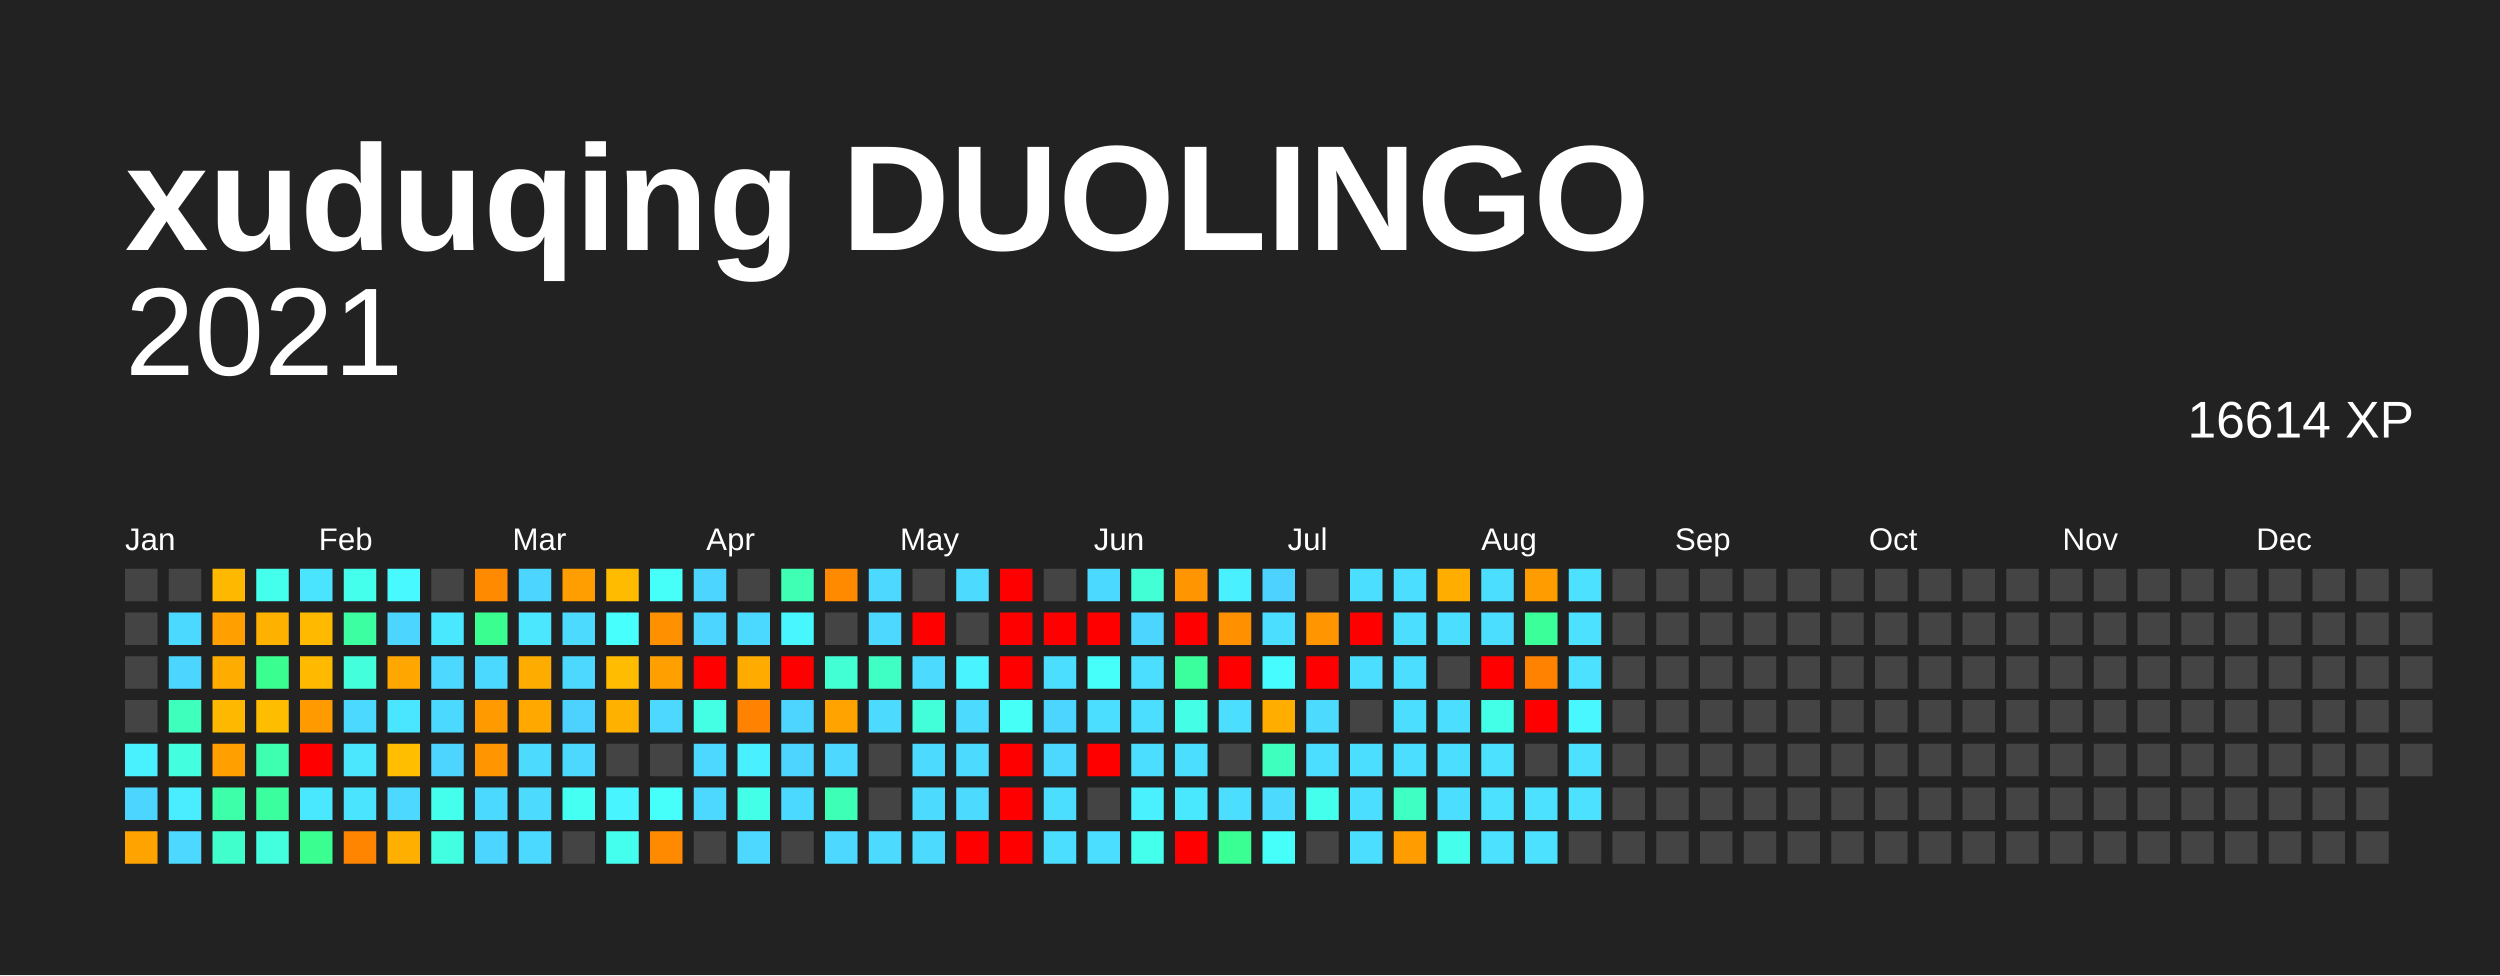
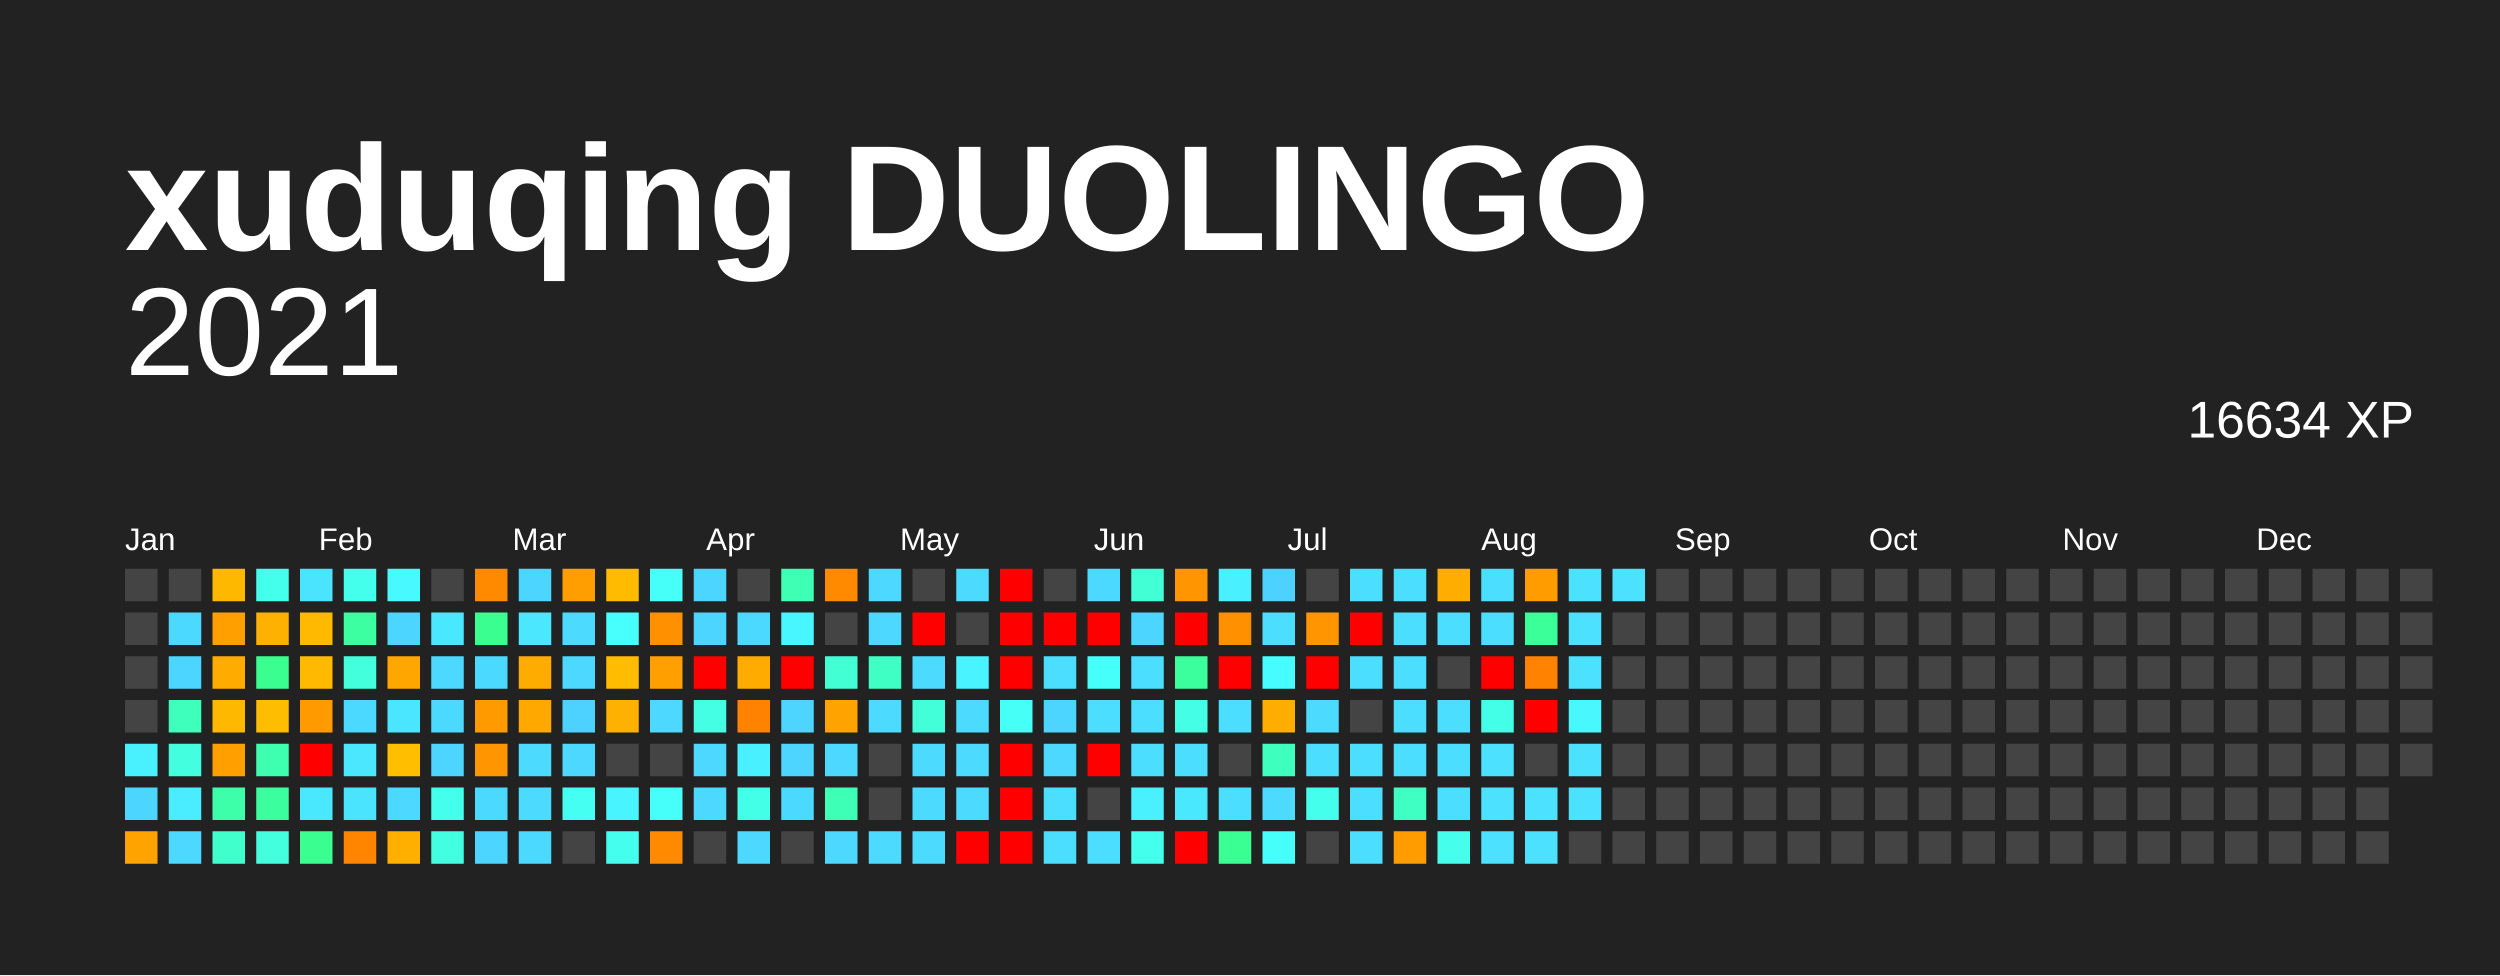
<svg xmlns="http://www.w3.org/2000/svg" baseProfile="full" height="78mm" version="1.1" viewBox="0,0,200,78" width="200mm">
  <defs />
  <rect fill="#222222" height="78" width="200" x="0" y="0" />
  <text fill="#FFFFFF" style="font-size:12px; font-family:Arial; font-weight:bold;" x="10" y="20">xuduqing DUOLINGO</text>
  <text alignment-baseline="hanging" fill="#FFFFFF" style="font-size:10.0px; font-family:Arial;" x="10" y="30">2021</text>
-   <text alignment-baseline="hanging" fill="#FFFFFF" style="font-size:4.125px; font-family:Arial;" x="175" y="35">16614 XP</text>
+   <text alignment-baseline="hanging" fill="#FFFFFF" style="font-size:4.125px; font-family:Arial;" x="175" y="35">16634 XP</text>
  <text fill="#FFFFFF" style="font-size:2.5px; font-family:Arial" x="10.0" y="44">Jan</text>
  <text fill="#FFFFFF" style="font-size:2.5px; font-family:Arial" x="25.5" y="44">Feb</text>
  <text fill="#FFFFFF" style="font-size:2.5px; font-family:Arial" x="41.0" y="44">Mar</text>
  <text fill="#FFFFFF" style="font-size:2.5px; font-family:Arial" x="56.5" y="44">Apr</text>
  <text fill="#FFFFFF" style="font-size:2.5px; font-family:Arial" x="72.0" y="44">May</text>
  <text fill="#FFFFFF" style="font-size:2.5px; font-family:Arial" x="87.5" y="44">Jun</text>
  <text fill="#FFFFFF" style="font-size:2.5px; font-family:Arial" x="103.0" y="44">Jul</text>
  <text fill="#FFFFFF" style="font-size:2.5px; font-family:Arial" x="118.5" y="44">Aug</text>
  <text fill="#FFFFFF" style="font-size:2.5px; font-family:Arial" x="134.0" y="44">Sep</text>
  <text fill="#FFFFFF" style="font-size:2.5px; font-family:Arial" x="149.5" y="44">Oct</text>
  <text fill="#FFFFFF" style="font-size:2.5px; font-family:Arial" x="165.0" y="44">Nov</text>
  <text fill="#FFFFFF" style="font-size:2.5px; font-family:Arial" x="180.5" y="44">Dec</text>
  <rect fill="#444444" height="2.6" width="2.6" x="10.0" y="45.5" />
  <rect fill="#444444" height="2.6" width="2.6" x="10.0" y="49.0" />
  <rect fill="#444444" height="2.6" width="2.6" x="10.0" y="52.5" />
  <rect fill="#444444" height="2.6" width="2.6" x="10.0" y="56.0" />
  <rect fill="#49f1ff" height="2.6" width="2.6" x="10.0" y="59.5" />
  <rect fill="#4cd6ff" height="2.6" width="2.6" x="10.0" y="63.0" />
  <rect fill="#ffa300" height="2.6" width="2.6" x="10.0" y="66.5" />
  <rect fill="#444444" height="2.6" width="2.6" x="13.5" y="45.5" />
  <rect fill="#4cd9ff" height="2.6" width="2.6" x="13.5" y="49.0" />
  <rect fill="#4cd6ff" height="2.6" width="2.6" x="13.5" y="52.5" />
  <rect fill="#3fffbd" height="2.6" width="2.6" x="13.5" y="56.0" />
  <rect fill="#43ffdf" height="2.6" width="2.6" x="13.5" y="59.5" />
  <rect fill="#49edff" height="2.6" width="2.6" x="13.5" y="63.0" />
  <rect fill="#4cd8ff" height="2.6" width="2.6" x="13.5" y="66.5" />
  <rect fill="#ffb800" height="2.6" width="2.6" x="17.0" y="45.5" />
  <rect fill="#ff9f00" height="2.6" width="2.6" x="17.0" y="49.0" />
  <rect fill="#ffac00" height="2.6" width="2.6" x="17.0" y="52.5" />
  <rect fill="#ffb800" height="2.6" width="2.6" x="17.0" y="56.0" />
  <rect fill="#ffa000" height="2.6" width="2.6" x="17.0" y="59.5" />
  <rect fill="#3dffaa" height="2.6" width="2.6" x="17.0" y="63.0" />
  <rect fill="#41ffcd" height="2.6" width="2.6" x="17.0" y="66.5" />
  <rect fill="#44ffeb" height="2.6" width="2.6" x="20.5" y="45.5" />
  <rect fill="#ffb100" height="2.6" width="2.6" x="20.5" y="49.0" />
  <rect fill="#3aff90" height="2.6" width="2.6" x="20.5" y="52.5" />
  <rect fill="#ffbd00" height="2.6" width="2.6" x="20.5" y="56.0" />
  <rect fill="#3dffaf" height="2.6" width="2.6" x="20.5" y="59.5" />
  <rect fill="#3bff9e" height="2.6" width="2.6" x="20.5" y="63.0" />
  <rect fill="#43ffde" height="2.6" width="2.6" x="20.5" y="66.5" />
  <rect fill="#4be4ff" height="2.6" width="2.6" x="24.0" y="45.5" />
  <rect fill="#ffba00" height="2.6" width="2.6" x="24.0" y="49.0" />
  <rect fill="#ffba00" height="2.6" width="2.6" x="24.0" y="52.5" />
  <rect fill="#ff9b00" height="2.6" width="2.6" x="24.0" y="56.0" />
  <rect fill="red" height="2.6" width="2.6" x="24.0" y="59.5" />
  <rect fill="#4ae8ff" height="2.6" width="2.6" x="24.0" y="63.0" />
  <rect fill="#3aff90" height="2.6" width="2.6" x="24.0" y="66.5" />
  <rect fill="#44ffeb" height="2.6" width="2.6" x="27.5" y="45.5" />
  <rect fill="#3cffa1" height="2.6" width="2.6" x="27.5" y="49.0" />
  <rect fill="#43ffdc" height="2.6" width="2.6" x="27.5" y="52.5" />
  <rect fill="#4cd9ff" height="2.6" width="2.6" x="27.5" y="56.0" />
  <rect fill="#4ae7ff" height="2.6" width="2.6" x="27.5" y="59.5" />
  <rect fill="#4be4ff" height="2.6" width="2.6" x="27.5" y="63.0" />
  <rect fill="#ff8400" height="2.6" width="2.6" x="27.5" y="66.5" />
  <rect fill="#48faff" height="2.6" width="2.6" x="31.0" y="45.5" />
  <rect fill="#4cd6ff" height="2.6" width="2.6" x="31.0" y="49.0" />
  <rect fill="#ffa600" height="2.6" width="2.6" x="31.0" y="52.5" />
  <rect fill="#4ae5ff" height="2.6" width="2.6" x="31.0" y="56.0" />
  <rect fill="#ffbe00" height="2.6" width="2.6" x="31.0" y="59.5" />
  <rect fill="#4cd8ff" height="2.6" width="2.6" x="31.0" y="63.0" />
  <rect fill="#ffaf00" height="2.6" width="2.6" x="31.0" y="66.5" />
  <rect fill="#444444" height="2.6" width="2.6" x="34.5" y="45.5" />
  <rect fill="#4ae8ff" height="2.6" width="2.6" x="34.5" y="49.0" />
  <rect fill="#4cd8ff" height="2.6" width="2.6" x="34.5" y="52.5" />
  <rect fill="#4cd9ff" height="2.6" width="2.6" x="34.5" y="56.0" />
  <rect fill="#4dd5ff" height="2.6" width="2.6" x="34.5" y="59.5" />
  <rect fill="#44ffeb" height="2.6" width="2.6" x="34.5" y="63.0" />
  <rect fill="#43ffe1" height="2.6" width="2.6" x="34.5" y="66.5" />
  <rect fill="#ff8a00" height="2.6" width="2.6" x="38.0" y="45.5" />
  <rect fill="#3aff90" height="2.6" width="2.6" x="38.0" y="49.0" />
  <rect fill="#4cd9ff" height="2.6" width="2.6" x="38.0" y="52.5" />
  <rect fill="#ff9b00" height="2.6" width="2.6" x="38.0" y="56.0" />
  <rect fill="#ff9500" height="2.6" width="2.6" x="38.0" y="59.5" />
  <rect fill="#4cd9ff" height="2.6" width="2.6" x="38.0" y="63.0" />
  <rect fill="#4cd6ff" height="2.6" width="2.6" x="38.0" y="66.5" />
  <rect fill="#4cd6ff" height="2.6" width="2.6" x="41.5" y="45.5" />
  <rect fill="#4ae7ff" height="2.6" width="2.6" x="41.5" y="49.0" />
  <rect fill="#ffac00" height="2.6" width="2.6" x="41.5" y="52.5" />
  <rect fill="#ffa900" height="2.6" width="2.6" x="41.5" y="56.0" />
  <rect fill="#4cdbff" height="2.6" width="2.6" x="41.5" y="59.5" />
  <rect fill="#4cdbff" height="2.6" width="2.6" x="41.5" y="63.0" />
  <rect fill="#4cd9ff" height="2.6" width="2.6" x="41.5" y="66.5" />
  <rect fill="#ff9e00" height="2.6" width="2.6" x="45.0" y="45.5" />
  <rect fill="#4cdbff" height="2.6" width="2.6" x="45.0" y="49.0" />
  <rect fill="#4cd8ff" height="2.6" width="2.6" x="45.0" y="52.5" />
  <rect fill="#4dd2ff" height="2.6" width="2.6" x="45.0" y="56.0" />
  <rect fill="#4cd8ff" height="2.6" width="2.6" x="45.0" y="59.5" />
  <rect fill="#45fff2" height="2.6" width="2.6" x="45.0" y="63.0" />
  <rect fill="#444444" height="2.6" width="2.6" x="45.0" y="66.5" />
  <rect fill="#ffbb00" height="2.6" width="2.6" x="48.5" y="45.5" />
  <rect fill="#47fffd" height="2.6" width="2.6" x="48.5" y="49.0" />
  <rect fill="#ffbc00" height="2.6" width="2.6" x="48.5" y="52.5" />
  <rect fill="#ffb100" height="2.6" width="2.6" x="48.5" y="56.0" />
  <rect fill="#444444" height="2.6" width="2.6" x="48.5" y="59.5" />
  <rect fill="#48f4ff" height="2.6" width="2.6" x="48.5" y="63.0" />
  <rect fill="#45ffee" height="2.6" width="2.6" x="48.5" y="66.5" />
  <rect fill="#46fff9" height="2.6" width="2.6" x="52.0" y="45.5" />
  <rect fill="#ff9100" height="2.6" width="2.6" x="52.0" y="49.0" />
  <rect fill="#ff9f00" height="2.6" width="2.6" x="52.0" y="52.5" />
  <rect fill="#4cd8ff" height="2.6" width="2.6" x="52.0" y="56.0" />
  <rect fill="#444444" height="2.6" width="2.6" x="52.0" y="59.5" />
  <rect fill="#46fffa" height="2.6" width="2.6" x="52.0" y="63.0" />
  <rect fill="#ff8a00" height="2.6" width="2.6" x="52.0" y="66.5" />
  <rect fill="#4cd6ff" height="2.6" width="2.6" x="55.5" y="45.5" />
  <rect fill="#4cd6ff" height="2.6" width="2.6" x="55.5" y="49.0" />
  <rect fill="red" height="2.6" width="2.6" x="55.5" y="52.5" />
  <rect fill="#44ffe4" height="2.6" width="2.6" x="55.5" y="56.0" />
  <rect fill="#4cd8ff" height="2.6" width="2.6" x="55.5" y="59.5" />
  <rect fill="#4cd8ff" height="2.6" width="2.6" x="55.5" y="63.0" />
  <rect fill="#444444" height="2.6" width="2.6" x="55.5" y="66.5" />
  <rect fill="#444444" height="2.6" width="2.6" x="59.0" y="45.5" />
  <rect fill="#4cd9ff" height="2.6" width="2.6" x="59.0" y="49.0" />
  <rect fill="#ffab00" height="2.6" width="2.6" x="59.0" y="52.5" />
  <rect fill="#ff8200" height="2.6" width="2.6" x="59.0" y="56.0" />
  <rect fill="#49f0ff" height="2.6" width="2.6" x="59.0" y="59.5" />
  <rect fill="#44ffe7" height="2.6" width="2.6" x="59.0" y="63.0" />
  <rect fill="#4cd8ff" height="2.6" width="2.6" x="59.0" y="66.5" />
  <rect fill="#3effb4" height="2.6" width="2.6" x="62.5" y="45.5" />
  <rect fill="#48f6ff" height="2.6" width="2.6" x="62.5" y="49.0" />
  <rect fill="red" height="2.6" width="2.6" x="62.5" y="52.5" />
  <rect fill="#4dd5ff" height="2.6" width="2.6" x="62.5" y="56.0" />
  <rect fill="#4dd5ff" height="2.6" width="2.6" x="62.5" y="59.5" />
  <rect fill="#4cd9ff" height="2.6" width="2.6" x="62.5" y="63.0" />
  <rect fill="#444444" height="2.6" width="2.6" x="62.5" y="66.5" />
  <rect fill="#ff8a00" height="2.6" width="2.6" x="66.0" y="45.5" />
  <rect fill="#444444" height="2.6" width="2.6" x="66.0" y="49.0" />
  <rect fill="#42ffd4" height="2.6" width="2.6" x="66.0" y="52.5" />
  <rect fill="#ffa300" height="2.6" width="2.6" x="66.0" y="56.0" />
  <rect fill="#4cd8ff" height="2.6" width="2.6" x="66.0" y="59.5" />
  <rect fill="#3effb6" height="2.6" width="2.6" x="66.0" y="63.0" />
  <rect fill="#4cd8ff" height="2.6" width="2.6" x="66.0" y="66.5" />
  <rect fill="#4cd8ff" height="2.6" width="2.6" x="69.5" y="45.5" />
  <rect fill="#4cd8ff" height="2.6" width="2.6" x="69.5" y="49.0" />
  <rect fill="#40ffc5" height="2.6" width="2.6" x="69.5" y="52.5" />
  <rect fill="#4cdbff" height="2.6" width="2.6" x="69.5" y="56.0" />
  <rect fill="#444444" height="2.6" width="2.6" x="69.5" y="59.5" />
  <rect fill="#444444" height="2.6" width="2.6" x="69.5" y="63.0" />
  <rect fill="#4cdbff" height="2.6" width="2.6" x="69.5" y="66.5" />
  <rect fill="#444444" height="2.6" width="2.6" x="73.0" y="45.5" />
  <rect fill="red" height="2.6" width="2.6" x="73.0" y="49.0" />
  <rect fill="#4cdbff" height="2.6" width="2.6" x="73.0" y="52.5" />
  <rect fill="#42ffda" height="2.6" width="2.6" x="73.0" y="56.0" />
  <rect fill="#4cdbff" height="2.6" width="2.6" x="73.0" y="59.5" />
  <rect fill="#4cdbff" height="2.6" width="2.6" x="73.0" y="63.0" />
  <rect fill="#4cdbff" height="2.6" width="2.6" x="73.0" y="66.5" />
  <rect fill="#4cdbff" height="2.6" width="2.6" x="76.5" y="45.5" />
  <rect fill="#444444" height="2.6" width="2.6" x="76.5" y="49.0" />
  <rect fill="#49f3ff" height="2.6" width="2.6" x="76.5" y="52.5" />
  <rect fill="#4cdbff" height="2.6" width="2.6" x="76.5" y="56.0" />
  <rect fill="#4cdbff" height="2.6" width="2.6" x="76.5" y="59.5" />
  <rect fill="#4cdbff" height="2.6" width="2.6" x="76.5" y="63.0" />
  <rect fill="red" height="2.6" width="2.6" x="76.5" y="66.5" />
  <rect fill="red" height="2.6" width="2.6" x="80.0" y="45.5" />
  <rect fill="red" height="2.6" width="2.6" x="80.0" y="49.0" />
  <rect fill="red" height="2.6" width="2.6" x="80.0" y="52.5" />
  <rect fill="#46fff7" height="2.6" width="2.6" x="80.0" y="56.0" />
  <rect fill="red" height="2.6" width="2.6" x="80.0" y="59.5" />
  <rect fill="red" height="2.6" width="2.6" x="80.0" y="63.0" />
  <rect fill="red" height="2.6" width="2.6" x="80.0" y="66.5" />
  <rect fill="#444444" height="2.6" width="2.6" x="83.5" y="45.5" />
  <rect fill="red" height="2.6" width="2.6" x="83.5" y="49.0" />
  <rect fill="#4bdeff" height="2.6" width="2.6" x="83.5" y="52.5" />
  <rect fill="#4cd6ff" height="2.6" width="2.6" x="83.5" y="56.0" />
  <rect fill="#4cd8ff" height="2.6" width="2.6" x="83.5" y="59.5" />
  <rect fill="#4bdeff" height="2.6" width="2.6" x="83.5" y="63.0" />
  <rect fill="#4bdeff" height="2.6" width="2.6" x="83.5" y="66.5" />
  <rect fill="#4cd9ff" height="2.6" width="2.6" x="87.0" y="45.5" />
  <rect fill="red" height="2.6" width="2.6" x="87.0" y="49.0" />
  <rect fill="#46fffa" height="2.6" width="2.6" x="87.0" y="52.5" />
  <rect fill="#4bdeff" height="2.6" width="2.6" x="87.0" y="56.0" />
  <rect fill="red" height="2.6" width="2.6" x="87.0" y="59.5" />
  <rect fill="#444444" height="2.6" width="2.6" x="87.0" y="63.0" />
  <rect fill="#4bdeff" height="2.6" width="2.6" x="87.0" y="66.5" />
  <rect fill="#42ffd6" height="2.6" width="2.6" x="90.5" y="45.5" />
  <rect fill="#4cd6ff" height="2.6" width="2.6" x="90.5" y="49.0" />
  <rect fill="#4bdeff" height="2.6" width="2.6" x="90.5" y="52.5" />
  <rect fill="#4bdeff" height="2.6" width="2.6" x="90.5" y="56.0" />
  <rect fill="#4bdeff" height="2.6" width="2.6" x="90.5" y="59.5" />
  <rect fill="#49f1ff" height="2.6" width="2.6" x="90.5" y="63.0" />
  <rect fill="#44ffeb" height="2.6" width="2.6" x="90.5" y="66.5" />
  <rect fill="#ff9500" height="2.6" width="2.6" x="94.0" y="45.5" />
  <rect fill="red" height="2.6" width="2.6" x="94.0" y="49.0" />
  <rect fill="#3bff9c" height="2.6" width="2.6" x="94.0" y="52.5" />
  <rect fill="#44ffe6" height="2.6" width="2.6" x="94.0" y="56.0" />
  <rect fill="#4bdeff" height="2.6" width="2.6" x="94.0" y="59.5" />
  <rect fill="#4ae8ff" height="2.6" width="2.6" x="94.0" y="63.0" />
  <rect fill="red" height="2.6" width="2.6" x="94.0" y="66.5" />
  <rect fill="#49f0ff" height="2.6" width="2.6" x="97.5" y="45.5" />
  <rect fill="#ff9000" height="2.6" width="2.6" x="97.5" y="49.0" />
  <rect fill="red" height="2.6" width="2.6" x="97.5" y="52.5" />
  <rect fill="#4bdeff" height="2.6" width="2.6" x="97.5" y="56.0" />
  <rect fill="#444444" height="2.6" width="2.6" x="97.5" y="59.5" />
  <rect fill="#4bdeff" height="2.6" width="2.6" x="97.5" y="63.0" />
  <rect fill="#3aff93" height="2.6" width="2.6" x="97.5" y="66.5" />
  <rect fill="#4dd2ff" height="2.6" width="2.6" x="101.0" y="45.5" />
  <rect fill="#4bdeff" height="2.6" width="2.6" x="101.0" y="49.0" />
  <rect fill="#47fcff" height="2.6" width="2.6" x="101.0" y="52.5" />
  <rect fill="#ffae00" height="2.6" width="2.6" x="101.0" y="56.0" />
  <rect fill="#3fffbe" height="2.6" width="2.6" x="101.0" y="59.5" />
  <rect fill="#4cdbff" height="2.6" width="2.6" x="101.0" y="63.0" />
  <rect fill="#46fffa" height="2.6" width="2.6" x="101.0" y="66.5" />
  <rect fill="#444444" height="2.6" width="2.6" x="104.5" y="45.5" />
  <rect fill="#ff9500" height="2.6" width="2.6" x="104.5" y="49.0" />
  <rect fill="red" height="2.6" width="2.6" x="104.5" y="52.5" />
  <rect fill="#4cdbff" height="2.6" width="2.6" x="104.5" y="56.0" />
  <rect fill="#4bdeff" height="2.6" width="2.6" x="104.5" y="59.5" />
  <rect fill="#44ffeb" height="2.6" width="2.6" x="104.5" y="63.0" />
  <rect fill="#444444" height="2.6" width="2.6" x="104.5" y="66.5" />
  <rect fill="#4bdeff" height="2.6" width="2.6" x="108.0" y="45.5" />
  <rect fill="red" height="2.6" width="2.6" x="108.0" y="49.0" />
  <rect fill="#4bdeff" height="2.6" width="2.6" x="108.0" y="52.5" />
  <rect fill="#444444" height="2.6" width="2.6" x="108.0" y="56.0" />
  <rect fill="#4bdeff" height="2.6" width="2.6" x="108.0" y="59.5" />
  <rect fill="#4bdeff" height="2.6" width="2.6" x="108.0" y="63.0" />
  <rect fill="#4bdeff" height="2.6" width="2.6" x="108.0" y="66.5" />
  <rect fill="#4bdeff" height="2.6" width="2.6" x="111.5" y="45.5" />
  <rect fill="#4bdeff" height="2.6" width="2.6" x="111.5" y="49.0" />
  <rect fill="#4bdeff" height="2.6" width="2.6" x="111.5" y="52.5" />
  <rect fill="#4bdeff" height="2.6" width="2.6" x="111.5" y="56.0" />
  <rect fill="#4bdeff" height="2.6" width="2.6" x="111.5" y="59.5" />
  <rect fill="#3fffc2" height="2.6" width="2.6" x="111.5" y="63.0" />
  <rect fill="#ff9d00" height="2.6" width="2.6" x="111.5" y="66.5" />
  <rect fill="#ffae00" height="2.6" width="2.6" x="115.0" y="45.5" />
  <rect fill="#4bdeff" height="2.6" width="2.6" x="115.0" y="49.0" />
  <rect fill="#444444" height="2.6" width="2.6" x="115.0" y="52.5" />
  <rect fill="#4bdeff" height="2.6" width="2.6" x="115.0" y="56.0" />
  <rect fill="#4bdeff" height="2.6" width="2.6" x="115.0" y="59.5" />
  <rect fill="#4bdeff" height="2.6" width="2.6" x="115.0" y="63.0" />
  <rect fill="#45ffec" height="2.6" width="2.6" x="115.0" y="66.5" />
  <rect fill="#4bdeff" height="2.6" width="2.6" x="118.5" y="45.5" />
  <rect fill="#4bdeff" height="2.6" width="2.6" x="118.5" y="49.0" />
  <rect fill="red" height="2.6" width="2.6" x="118.5" y="52.5" />
  <rect fill="#44ffe7" height="2.6" width="2.6" x="118.5" y="56.0" />
  <rect fill="#4be1ff" height="2.6" width="2.6" x="118.5" y="59.5" />
  <rect fill="#4be1ff" height="2.6" width="2.6" x="118.5" y="63.0" />
  <rect fill="#4be1ff" height="2.6" width="2.6" x="118.5" y="66.5" />
  <rect fill="#ff9d00" height="2.6" width="2.6" x="122.0" y="45.5" />
  <rect fill="#3bff98" height="2.6" width="2.6" x="122.0" y="49.0" />
  <rect fill="#ff8200" height="2.6" width="2.6" x="122.0" y="52.5" />
  <rect fill="red" height="2.6" width="2.6" x="122.0" y="56.0" />
  <rect fill="#444444" height="2.6" width="2.6" x="122.0" y="59.5" />
  <rect fill="#4be1ff" height="2.6" width="2.6" x="122.0" y="63.0" />
  <rect fill="#4be1ff" height="2.6" width="2.6" x="122.0" y="66.5" />
  <rect fill="#4be1ff" height="2.6" width="2.6" x="125.5" y="45.5" />
  <rect fill="#4be1ff" height="2.6" width="2.6" x="125.5" y="49.0" />
  <rect fill="#4be1ff" height="2.6" width="2.6" x="125.5" y="52.5" />
  <rect fill="#48f7ff" height="2.6" width="2.6" x="125.5" y="56.0" />
  <rect fill="#4be1ff" height="2.6" width="2.6" x="125.5" y="59.5" />
  <rect fill="#4be1ff" height="2.6" width="2.6" x="125.5" y="63.0" />
  <rect fill="#444444" height="2.6" width="2.6" x="125.5" y="66.5" />
-   <rect fill="#444444" height="2.6" width="2.6" x="129.0" y="45.5" />
+   <rect fill="#4be1ff" height="2.6" width="2.6" x="129.0" y="45.5" />
  <rect fill="#444444" height="2.6" width="2.6" x="129.0" y="49.0" />
  <rect fill="#444444" height="2.6" width="2.6" x="129.0" y="52.5" />
  <rect fill="#444444" height="2.6" width="2.6" x="129.0" y="56.0" />
  <rect fill="#444444" height="2.6" width="2.6" x="129.0" y="59.5" />
  <rect fill="#444444" height="2.6" width="2.6" x="129.0" y="63.0" />
  <rect fill="#444444" height="2.6" width="2.6" x="129.0" y="66.5" />
  <rect fill="#444444" height="2.6" width="2.6" x="132.5" y="45.5" />
  <rect fill="#444444" height="2.6" width="2.6" x="132.5" y="49.0" />
  <rect fill="#444444" height="2.6" width="2.6" x="132.5" y="52.5" />
  <rect fill="#444444" height="2.6" width="2.6" x="132.5" y="56.0" />
  <rect fill="#444444" height="2.6" width="2.6" x="132.5" y="59.5" />
  <rect fill="#444444" height="2.6" width="2.6" x="132.5" y="63.0" />
  <rect fill="#444444" height="2.6" width="2.6" x="132.5" y="66.5" />
  <rect fill="#444444" height="2.6" width="2.6" x="136.0" y="45.5" />
  <rect fill="#444444" height="2.6" width="2.6" x="136.0" y="49.0" />
  <rect fill="#444444" height="2.6" width="2.6" x="136.0" y="52.5" />
  <rect fill="#444444" height="2.6" width="2.6" x="136.0" y="56.0" />
  <rect fill="#444444" height="2.6" width="2.6" x="136.0" y="59.5" />
  <rect fill="#444444" height="2.6" width="2.6" x="136.0" y="63.0" />
  <rect fill="#444444" height="2.6" width="2.6" x="136.0" y="66.5" />
  <rect fill="#444444" height="2.6" width="2.6" x="139.5" y="45.5" />
  <rect fill="#444444" height="2.6" width="2.6" x="139.5" y="49.0" />
  <rect fill="#444444" height="2.6" width="2.6" x="139.5" y="52.5" />
  <rect fill="#444444" height="2.6" width="2.6" x="139.5" y="56.0" />
  <rect fill="#444444" height="2.6" width="2.6" x="139.5" y="59.5" />
  <rect fill="#444444" height="2.6" width="2.6" x="139.5" y="63.0" />
  <rect fill="#444444" height="2.6" width="2.6" x="139.5" y="66.5" />
  <rect fill="#444444" height="2.6" width="2.6" x="143.0" y="45.5" />
  <rect fill="#444444" height="2.6" width="2.6" x="143.0" y="49.0" />
  <rect fill="#444444" height="2.6" width="2.6" x="143.0" y="52.5" />
  <rect fill="#444444" height="2.6" width="2.6" x="143.0" y="56.0" />
  <rect fill="#444444" height="2.6" width="2.6" x="143.0" y="59.5" />
  <rect fill="#444444" height="2.6" width="2.6" x="143.0" y="63.0" />
  <rect fill="#444444" height="2.6" width="2.6" x="143.0" y="66.5" />
  <rect fill="#444444" height="2.6" width="2.6" x="146.5" y="45.5" />
  <rect fill="#444444" height="2.6" width="2.6" x="146.5" y="49.0" />
  <rect fill="#444444" height="2.6" width="2.6" x="146.5" y="52.5" />
  <rect fill="#444444" height="2.6" width="2.6" x="146.5" y="56.0" />
  <rect fill="#444444" height="2.6" width="2.6" x="146.5" y="59.5" />
  <rect fill="#444444" height="2.6" width="2.6" x="146.5" y="63.0" />
  <rect fill="#444444" height="2.6" width="2.6" x="146.5" y="66.5" />
  <rect fill="#444444" height="2.6" width="2.6" x="150.0" y="45.5" />
  <rect fill="#444444" height="2.6" width="2.6" x="150.0" y="49.0" />
  <rect fill="#444444" height="2.6" width="2.6" x="150.0" y="52.5" />
  <rect fill="#444444" height="2.6" width="2.6" x="150.0" y="56.0" />
  <rect fill="#444444" height="2.6" width="2.6" x="150.0" y="59.5" />
  <rect fill="#444444" height="2.6" width="2.6" x="150.0" y="63.0" />
  <rect fill="#444444" height="2.6" width="2.6" x="150.0" y="66.5" />
  <rect fill="#444444" height="2.6" width="2.6" x="153.5" y="45.5" />
  <rect fill="#444444" height="2.6" width="2.6" x="153.5" y="49.0" />
  <rect fill="#444444" height="2.6" width="2.6" x="153.5" y="52.5" />
  <rect fill="#444444" height="2.6" width="2.6" x="153.5" y="56.0" />
  <rect fill="#444444" height="2.6" width="2.6" x="153.5" y="59.5" />
  <rect fill="#444444" height="2.6" width="2.6" x="153.5" y="63.0" />
  <rect fill="#444444" height="2.6" width="2.6" x="153.5" y="66.5" />
  <rect fill="#444444" height="2.6" width="2.6" x="157.0" y="45.5" />
  <rect fill="#444444" height="2.6" width="2.6" x="157.0" y="49.0" />
  <rect fill="#444444" height="2.6" width="2.6" x="157.0" y="52.5" />
  <rect fill="#444444" height="2.6" width="2.6" x="157.0" y="56.0" />
  <rect fill="#444444" height="2.6" width="2.6" x="157.0" y="59.5" />
  <rect fill="#444444" height="2.6" width="2.6" x="157.0" y="63.0" />
  <rect fill="#444444" height="2.6" width="2.6" x="157.0" y="66.5" />
  <rect fill="#444444" height="2.6" width="2.6" x="160.5" y="45.5" />
  <rect fill="#444444" height="2.6" width="2.6" x="160.5" y="49.0" />
  <rect fill="#444444" height="2.6" width="2.6" x="160.5" y="52.5" />
  <rect fill="#444444" height="2.6" width="2.6" x="160.5" y="56.0" />
  <rect fill="#444444" height="2.6" width="2.6" x="160.5" y="59.5" />
  <rect fill="#444444" height="2.6" width="2.6" x="160.5" y="63.0" />
  <rect fill="#444444" height="2.6" width="2.6" x="160.5" y="66.5" />
  <rect fill="#444444" height="2.6" width="2.6" x="164.0" y="45.5" />
  <rect fill="#444444" height="2.6" width="2.6" x="164.0" y="49.0" />
  <rect fill="#444444" height="2.6" width="2.6" x="164.0" y="52.5" />
  <rect fill="#444444" height="2.6" width="2.6" x="164.0" y="56.0" />
  <rect fill="#444444" height="2.6" width="2.6" x="164.0" y="59.5" />
  <rect fill="#444444" height="2.6" width="2.6" x="164.0" y="63.0" />
  <rect fill="#444444" height="2.6" width="2.6" x="164.0" y="66.5" />
  <rect fill="#444444" height="2.6" width="2.6" x="167.5" y="45.5" />
  <rect fill="#444444" height="2.6" width="2.6" x="167.5" y="49.0" />
  <rect fill="#444444" height="2.6" width="2.6" x="167.5" y="52.5" />
  <rect fill="#444444" height="2.6" width="2.6" x="167.5" y="56.0" />
  <rect fill="#444444" height="2.6" width="2.6" x="167.5" y="59.5" />
  <rect fill="#444444" height="2.6" width="2.6" x="167.5" y="63.0" />
  <rect fill="#444444" height="2.6" width="2.6" x="167.5" y="66.5" />
  <rect fill="#444444" height="2.6" width="2.6" x="171.0" y="45.5" />
  <rect fill="#444444" height="2.6" width="2.6" x="171.0" y="49.0" />
  <rect fill="#444444" height="2.6" width="2.6" x="171.0" y="52.5" />
  <rect fill="#444444" height="2.6" width="2.6" x="171.0" y="56.0" />
  <rect fill="#444444" height="2.6" width="2.6" x="171.0" y="59.5" />
  <rect fill="#444444" height="2.6" width="2.6" x="171.0" y="63.0" />
  <rect fill="#444444" height="2.6" width="2.6" x="171.0" y="66.5" />
  <rect fill="#444444" height="2.6" width="2.6" x="174.5" y="45.5" />
  <rect fill="#444444" height="2.6" width="2.6" x="174.5" y="49.0" />
  <rect fill="#444444" height="2.6" width="2.6" x="174.5" y="52.5" />
  <rect fill="#444444" height="2.6" width="2.6" x="174.5" y="56.0" />
  <rect fill="#444444" height="2.6" width="2.6" x="174.5" y="59.5" />
  <rect fill="#444444" height="2.6" width="2.6" x="174.5" y="63.0" />
  <rect fill="#444444" height="2.6" width="2.6" x="174.5" y="66.5" />
  <rect fill="#444444" height="2.6" width="2.6" x="178.0" y="45.5" />
  <rect fill="#444444" height="2.6" width="2.6" x="178.0" y="49.0" />
  <rect fill="#444444" height="2.6" width="2.6" x="178.0" y="52.5" />
  <rect fill="#444444" height="2.6" width="2.6" x="178.0" y="56.0" />
  <rect fill="#444444" height="2.6" width="2.6" x="178.0" y="59.5" />
  <rect fill="#444444" height="2.6" width="2.6" x="178.0" y="63.0" />
  <rect fill="#444444" height="2.6" width="2.6" x="178.0" y="66.5" />
  <rect fill="#444444" height="2.6" width="2.6" x="181.5" y="45.5" />
  <rect fill="#444444" height="2.6" width="2.6" x="181.5" y="49.0" />
  <rect fill="#444444" height="2.6" width="2.6" x="181.5" y="52.5" />
  <rect fill="#444444" height="2.6" width="2.6" x="181.5" y="56.0" />
  <rect fill="#444444" height="2.6" width="2.6" x="181.5" y="59.5" />
  <rect fill="#444444" height="2.6" width="2.6" x="181.5" y="63.0" />
  <rect fill="#444444" height="2.6" width="2.6" x="181.5" y="66.5" />
  <rect fill="#444444" height="2.6" width="2.6" x="185.0" y="45.5" />
  <rect fill="#444444" height="2.6" width="2.6" x="185.0" y="49.0" />
  <rect fill="#444444" height="2.6" width="2.6" x="185.0" y="52.5" />
  <rect fill="#444444" height="2.6" width="2.6" x="185.0" y="56.0" />
  <rect fill="#444444" height="2.6" width="2.6" x="185.0" y="59.5" />
  <rect fill="#444444" height="2.6" width="2.6" x="185.0" y="63.0" />
  <rect fill="#444444" height="2.6" width="2.6" x="185.0" y="66.5" />
  <rect fill="#444444" height="2.6" width="2.6" x="188.5" y="45.5" />
  <rect fill="#444444" height="2.6" width="2.6" x="188.5" y="49.0" />
  <rect fill="#444444" height="2.6" width="2.6" x="188.5" y="52.5" />
  <rect fill="#444444" height="2.6" width="2.6" x="188.5" y="56.0" />
  <rect fill="#444444" height="2.6" width="2.6" x="188.5" y="59.5" />
  <rect fill="#444444" height="2.6" width="2.6" x="188.5" y="63.0" />
  <rect fill="#444444" height="2.6" width="2.6" x="188.5" y="66.5" />
  <rect fill="#444444" height="2.6" width="2.6" x="192.0" y="45.5" />
  <rect fill="#444444" height="2.6" width="2.6" x="192.0" y="49.0" />
  <rect fill="#444444" height="2.6" width="2.6" x="192.0" y="52.5" />
  <rect fill="#444444" height="2.6" width="2.6" x="192.0" y="56.0" />
  <rect fill="#444444" height="2.6" width="2.6" x="192.0" y="59.5" />
</svg>
